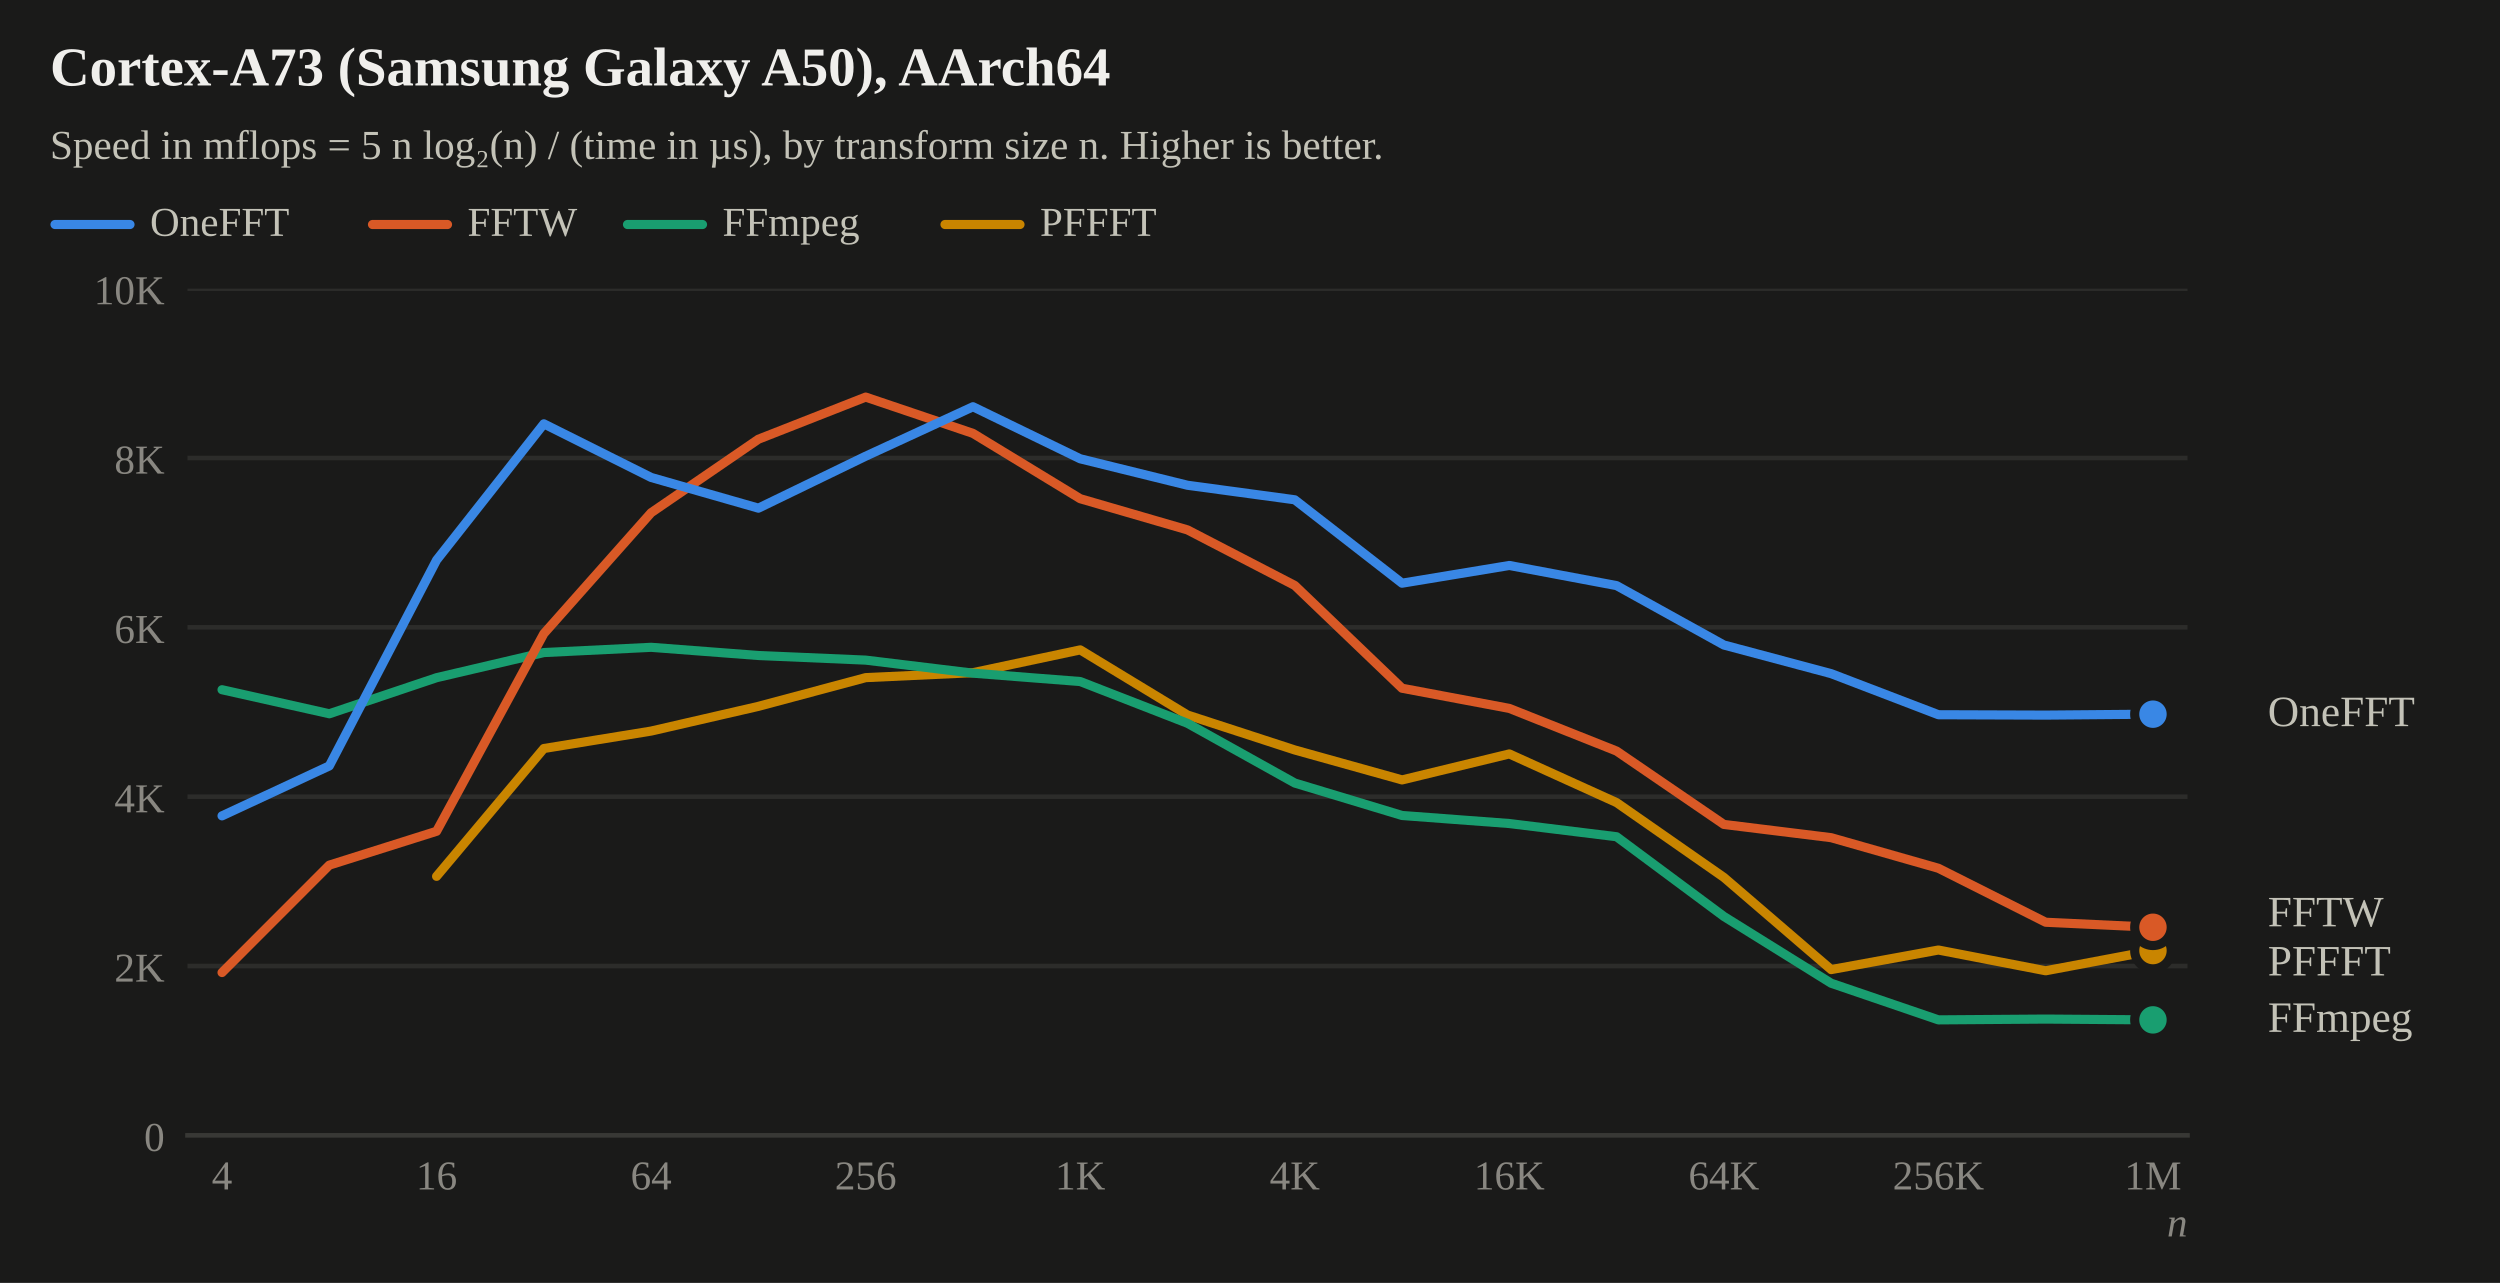
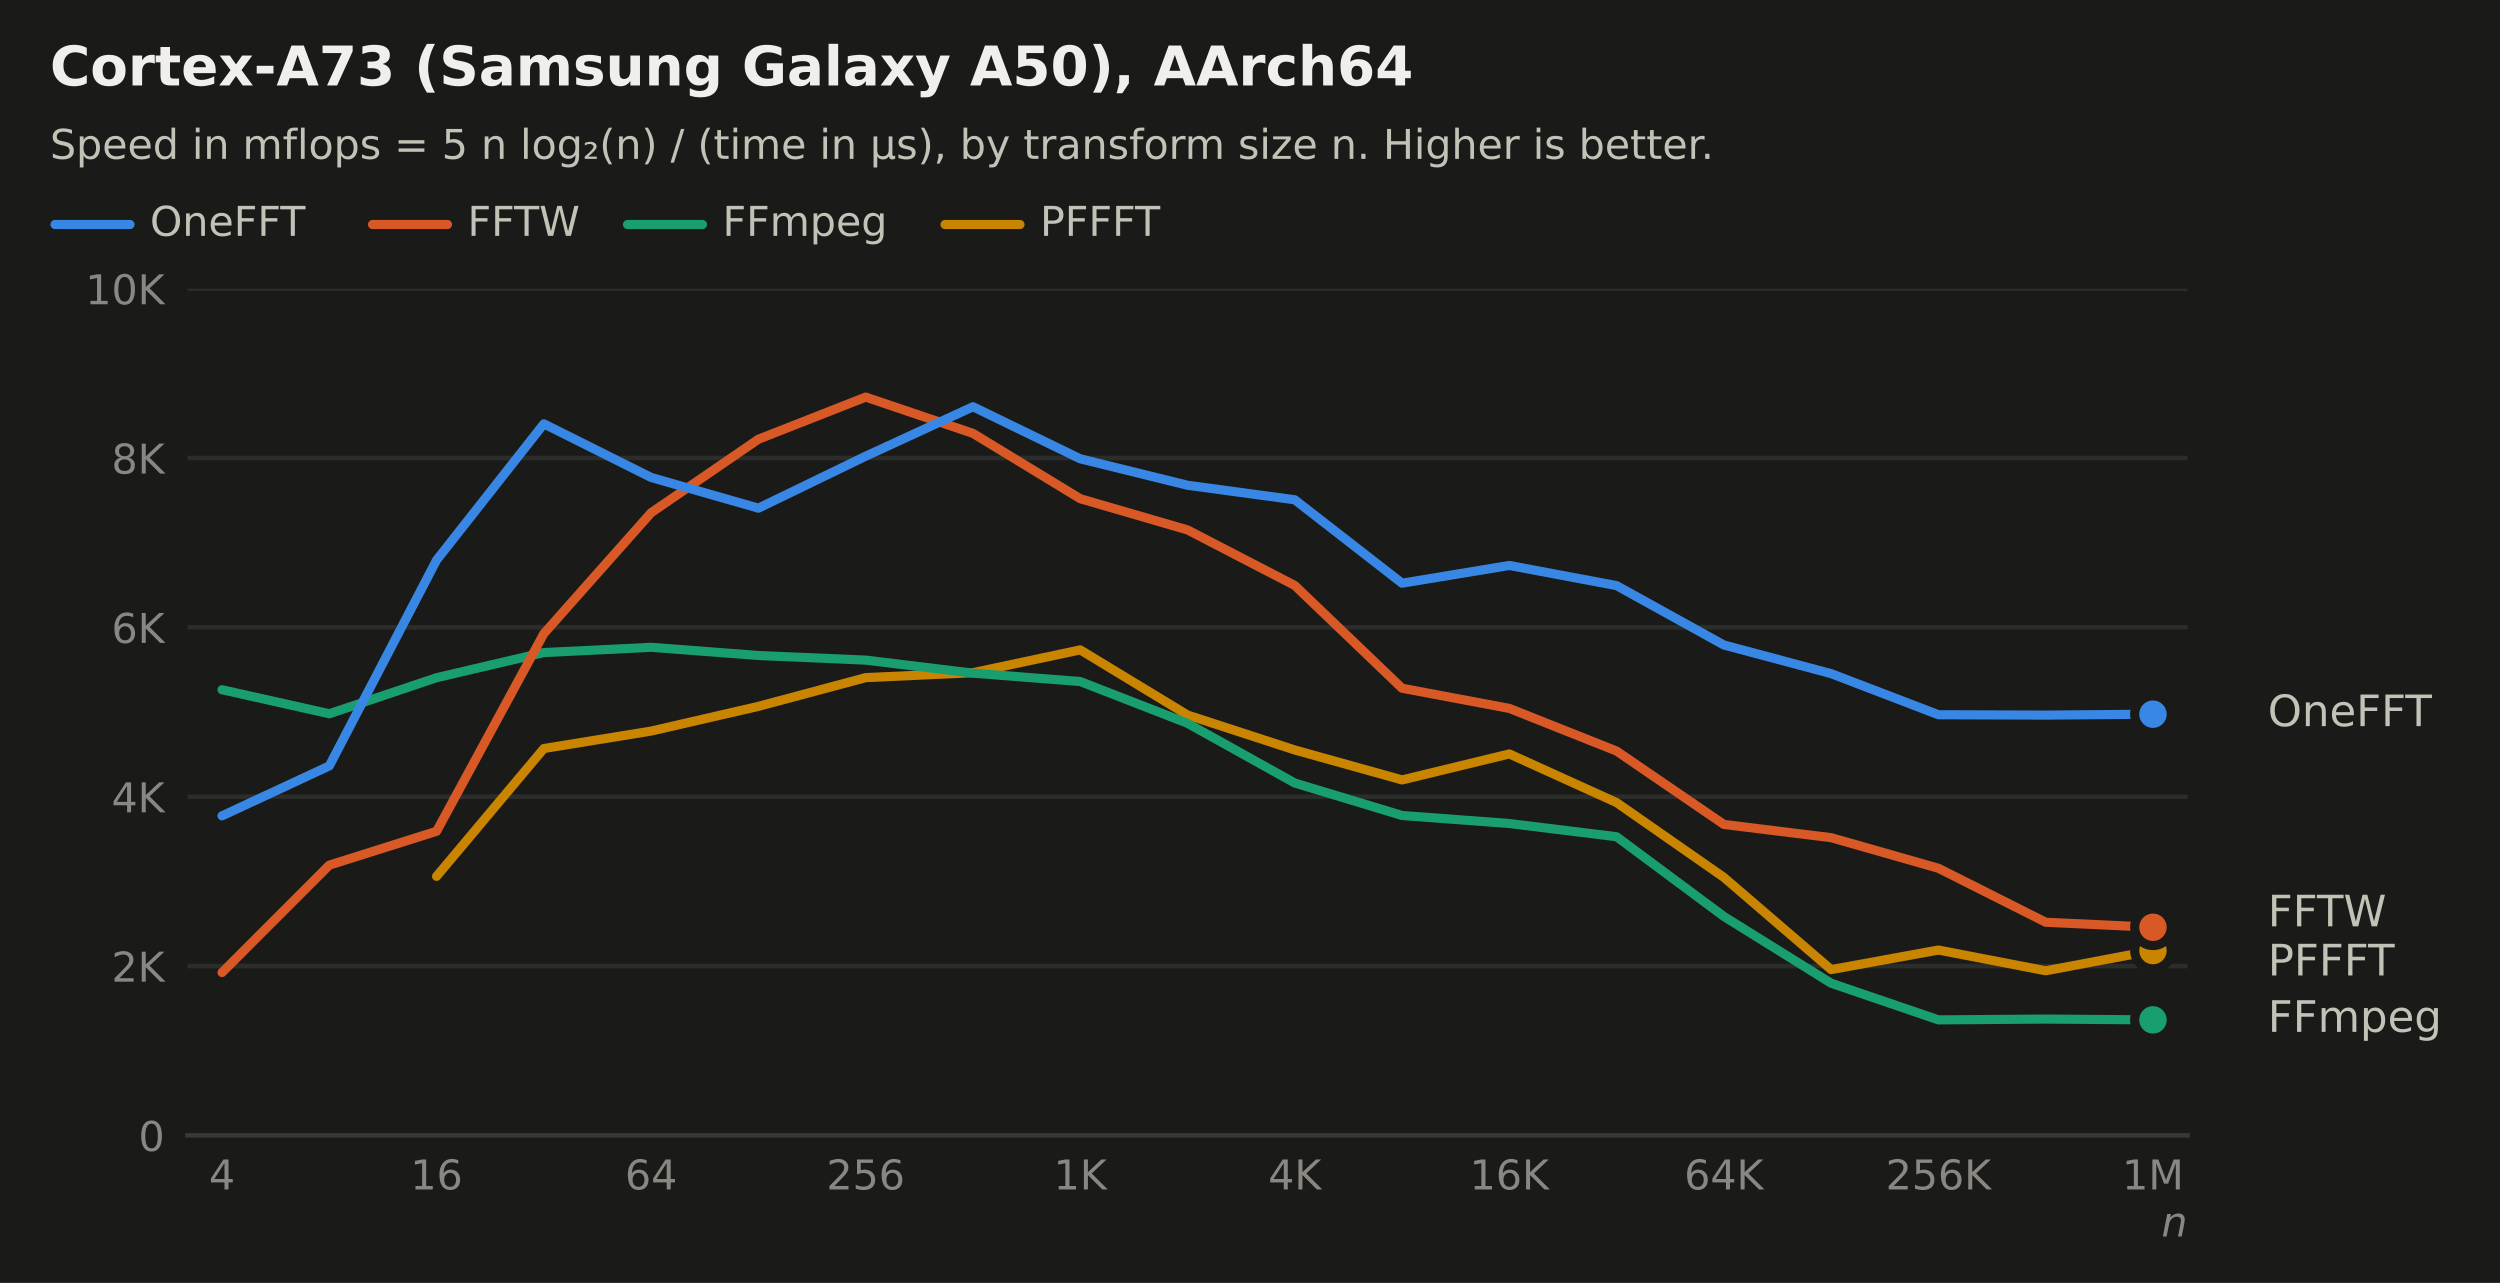
<svg xmlns="http://www.w3.org/2000/svg" xmlns:xlink="http://www.w3.org/1999/xlink" width="547.2pt" height="280.8pt" viewBox="0 0 547.2 280.8" version="1.1">
  <defs>
    <style type="text/css">*{stroke-linejoin: round; stroke-linecap: butt}</style>
  </defs>
  <g id="figure_1">
    <g id="patch_1">
      <path d="M 0 280.8  L 547.2 280.8  L 547.2 0  L 0 0  z " style="fill: #1a1a19" />
    </g>
    <g id="axes_1">
      <g id="patch_2">
        <path d="M 41.04 248.508  L 478.8 248.508  L 478.8 63.18  L 41.04 63.18  z " style="fill: #1a1a19" />
      </g>
      <g id="matplotlib.axis_1">
        <g id="xtick_1">
          <g id="line2d_1" />
          <g id="text_1">
-             <text style="font-size: 9px; font-family: system-ui, -apple-system, 'Segoe UI', system-ui, -apple-system, 'Segoe UI', 'system-ui, -apple-system, 'Segoe UI', 'DejaVu Sans', sans-serif', sans-serif, sans-serif; text-anchor: middle; fill: #898781" x="48.599" y="260.347" transform="rotate(-0 48.59891 260.3466)">4</text>
+             <text style="font-size: 9px; font-family: system-ui, -apple-system, 'Segoe UI', 'DejaVu Sans', sans-serif; text-anchor: middle; fill: #898781" x="48.599" y="260.347" transform="rotate(-0 48.59891 260.3466)">4</text>
          </g>
        </g>
        <g id="xtick_2">
          <g id="line2d_2" />
          <g id="text_2">
-             <text style="font-size: 9px; font-family: system-ui, -apple-system, 'Segoe UI', system-ui, -apple-system, 'Segoe UI', 'system-ui, -apple-system, 'Segoe UI', 'DejaVu Sans', sans-serif', sans-serif, sans-serif; text-anchor: middle; fill: #898781" x="95.559" y="260.347" transform="rotate(-0 95.55915 260.3466)">16</text>
+             <text style="font-size: 9px; font-family: system-ui, -apple-system, 'Segoe UI', 'DejaVu Sans', sans-serif; text-anchor: middle; fill: #898781" x="95.559" y="260.347" transform="rotate(-0 95.55915 260.3466)">16</text>
          </g>
        </g>
        <g id="xtick_3">
          <g id="line2d_3" />
          <g id="text_3">
-             <text style="font-size: 9px; font-family: system-ui, -apple-system, 'Segoe UI', system-ui, -apple-system, 'Segoe UI', 'system-ui, -apple-system, 'Segoe UI', 'DejaVu Sans', sans-serif', sans-serif, sans-serif; text-anchor: middle; fill: #898781" x="142.519" y="260.347" transform="rotate(-0 142.5194 260.3466)">64</text>
+             <text style="font-size: 9px; font-family: system-ui, -apple-system, 'Segoe UI', 'DejaVu Sans', sans-serif; text-anchor: middle; fill: #898781" x="142.519" y="260.347" transform="rotate(-0 142.5194 260.3466)">64</text>
          </g>
        </g>
        <g id="xtick_4">
          <g id="line2d_4" />
          <g id="text_4">
-             <text style="font-size: 9px; font-family: system-ui, -apple-system, 'Segoe UI', system-ui, -apple-system, 'Segoe UI', 'system-ui, -apple-system, 'Segoe UI', 'DejaVu Sans', sans-serif', sans-serif, sans-serif; text-anchor: middle; fill: #898781" x="189.48" y="260.347" transform="rotate(-0 189.4796 260.3466)">256</text>
+             <text style="font-size: 9px; font-family: system-ui, -apple-system, 'Segoe UI', 'DejaVu Sans', sans-serif; text-anchor: middle; fill: #898781" x="189.48" y="260.347" transform="rotate(-0 189.4796 260.3466)">256</text>
          </g>
        </g>
        <g id="xtick_5">
          <g id="line2d_5" />
          <g id="text_5">
-             <text style="font-size: 9px; font-family: system-ui, -apple-system, 'Segoe UI', system-ui, -apple-system, 'Segoe UI', 'system-ui, -apple-system, 'Segoe UI', 'DejaVu Sans', sans-serif', sans-serif, sans-serif; text-anchor: middle; fill: #898781" x="236.44" y="260.347" transform="rotate(-0 236.4399 260.3466)">1K</text>
+             <text style="font-size: 9px; font-family: system-ui, -apple-system, 'Segoe UI', 'DejaVu Sans', sans-serif; text-anchor: middle; fill: #898781" x="236.44" y="260.347" transform="rotate(-0 236.4399 260.3466)">1K</text>
          </g>
        </g>
        <g id="xtick_6">
          <g id="line2d_6" />
          <g id="text_6">
-             <text style="font-size: 9px; font-family: system-ui, -apple-system, 'Segoe UI', system-ui, -apple-system, 'Segoe UI', 'system-ui, -apple-system, 'Segoe UI', 'DejaVu Sans', sans-serif', sans-serif, sans-serif; text-anchor: middle; fill: #898781" x="283.4" y="260.347" transform="rotate(-0 283.4001 260.3466)">4K</text>
+             <text style="font-size: 9px; font-family: system-ui, -apple-system, 'Segoe UI', 'DejaVu Sans', sans-serif; text-anchor: middle; fill: #898781" x="283.4" y="260.347" transform="rotate(-0 283.4001 260.3466)">4K</text>
          </g>
        </g>
        <g id="xtick_7">
          <g id="line2d_7" />
          <g id="text_7">
-             <text style="font-size: 9px; font-family: system-ui, -apple-system, 'Segoe UI', system-ui, -apple-system, 'Segoe UI', 'system-ui, -apple-system, 'Segoe UI', 'DejaVu Sans', sans-serif', sans-serif, sans-serif; text-anchor: middle; fill: #898781" x="330.36" y="260.347" transform="rotate(-0 330.3604 260.3466)">16K</text>
+             <text style="font-size: 9px; font-family: system-ui, -apple-system, 'Segoe UI', 'DejaVu Sans', sans-serif; text-anchor: middle; fill: #898781" x="330.36" y="260.347" transform="rotate(-0 330.3604 260.3466)">16K</text>
          </g>
        </g>
        <g id="xtick_8">
          <g id="line2d_8" />
          <g id="text_8">
-             <text style="font-size: 9px; font-family: system-ui, -apple-system, 'Segoe UI', system-ui, -apple-system, 'Segoe UI', 'system-ui, -apple-system, 'Segoe UI', 'DejaVu Sans', sans-serif', sans-serif, sans-serif; text-anchor: middle; fill: #898781" x="377.321" y="260.347" transform="rotate(-0 377.3206 260.3466)">64K</text>
+             <text style="font-size: 9px; font-family: system-ui, -apple-system, 'Segoe UI', 'DejaVu Sans', sans-serif; text-anchor: middle; fill: #898781" x="377.321" y="260.347" transform="rotate(-0 377.3206 260.3466)">64K</text>
          </g>
        </g>
        <g id="xtick_9">
          <g id="line2d_9" />
          <g id="text_9">
-             <text style="font-size: 9px; font-family: system-ui, -apple-system, 'Segoe UI', system-ui, -apple-system, 'Segoe UI', 'system-ui, -apple-system, 'Segoe UI', 'DejaVu Sans', sans-serif', sans-serif, sans-serif; text-anchor: middle; fill: #898781" x="424.281" y="260.347" transform="rotate(-0 424.2808 260.3466)">256K</text>
+             <text style="font-size: 9px; font-family: system-ui, -apple-system, 'Segoe UI', 'DejaVu Sans', sans-serif; text-anchor: middle; fill: #898781" x="424.281" y="260.347" transform="rotate(-0 424.2808 260.3466)">256K</text>
          </g>
        </g>
        <g id="xtick_10">
          <g id="line2d_10" />
          <g id="text_10">
-             <text style="font-size: 9px; font-family: system-ui, -apple-system, 'Segoe UI', system-ui, -apple-system, 'Segoe UI', 'system-ui, -apple-system, 'Segoe UI', 'DejaVu Sans', sans-serif', sans-serif, sans-serif; text-anchor: middle; fill: #898781" x="471.241" y="260.347" transform="rotate(-0 471.2411 260.3466)">1M</text>
+             <text style="font-size: 9px; font-family: system-ui, -apple-system, 'Segoe UI', 'DejaVu Sans', sans-serif; text-anchor: middle; fill: #898781" x="471.241" y="260.347" transform="rotate(-0 471.2411 260.3466)">1M</text>
          </g>
        </g>
      </g>
      <g id="matplotlib.axis_2">
        <g id="ytick_1">
          <g id="line2d_11">
            <path d="M 41.04 248.508  L 478.8 248.508  " clip-path="url(#p783c82a42f)" style="fill: none; stroke: #2c2c2a; stroke-linecap: square" />
          </g>
          <g id="line2d_12" />
          <g id="text_11">
-             <text style="font-size: 9px; font-family: system-ui, -apple-system, 'Segoe UI', system-ui, -apple-system, 'Segoe UI', 'system-ui, -apple-system, 'Segoe UI', 'DejaVu Sans', sans-serif', sans-serif, sans-serif; text-anchor: end; fill: #898781" x="36.04" y="251.927" transform="rotate(-0 36.04 251.9273)">0</text>
+             <text style="font-size: 9px; font-family: system-ui, -apple-system, 'Segoe UI', 'DejaVu Sans', sans-serif; text-anchor: end; fill: #898781" x="36.04" y="251.927" transform="rotate(-0 36.04 251.9273)">0</text>
          </g>
        </g>
        <g id="ytick_2">
          <g id="line2d_13">
            <path d="M 41.04 211.442  L 478.8 211.442  " clip-path="url(#p783c82a42f)" style="fill: none; stroke: #2c2c2a; stroke-linecap: square" />
          </g>
          <g id="line2d_14" />
          <g id="text_12">
-             <text style="font-size: 9px; font-family: system-ui, -apple-system, 'Segoe UI', system-ui, -apple-system, 'Segoe UI', 'system-ui, -apple-system, 'Segoe UI', 'DejaVu Sans', sans-serif', sans-serif, sans-serif; text-anchor: end; fill: #898781" x="36.04" y="214.862" transform="rotate(-0 36.04 214.8617)">2K</text>
+             <text style="font-size: 9px; font-family: system-ui, -apple-system, 'Segoe UI', 'DejaVu Sans', sans-serif; text-anchor: end; fill: #898781" x="36.04" y="214.862" transform="rotate(-0 36.04 214.8617)">2K</text>
          </g>
        </g>
        <g id="ytick_3">
          <g id="line2d_15">
            <path d="M 41.04 174.377  L 478.8 174.377  " clip-path="url(#p783c82a42f)" style="fill: none; stroke: #2c2c2a; stroke-linecap: square" />
          </g>
          <g id="line2d_16" />
          <g id="text_13">
-             <text style="font-size: 9px; font-family: system-ui, -apple-system, 'Segoe UI', system-ui, -apple-system, 'Segoe UI', 'system-ui, -apple-system, 'Segoe UI', 'DejaVu Sans', sans-serif', sans-serif, sans-serif; text-anchor: end; fill: #898781" x="36.04" y="177.796" transform="rotate(-0 36.04 177.7961)">4K</text>
+             <text style="font-size: 9px; font-family: system-ui, -apple-system, 'Segoe UI', 'DejaVu Sans', sans-serif; text-anchor: end; fill: #898781" x="36.04" y="177.796" transform="rotate(-0 36.04 177.7961)">4K</text>
          </g>
        </g>
        <g id="ytick_4">
          <g id="line2d_17">
            <path d="M 41.04 137.311  L 478.8 137.311  " clip-path="url(#p783c82a42f)" style="fill: none; stroke: #2c2c2a; stroke-linecap: square" />
          </g>
          <g id="line2d_18" />
          <g id="text_14">
-             <text style="font-size: 9px; font-family: system-ui, -apple-system, 'Segoe UI', system-ui, -apple-system, 'Segoe UI', 'system-ui, -apple-system, 'Segoe UI', 'DejaVu Sans', sans-serif', sans-serif, sans-serif; text-anchor: end; fill: #898781" x="36.04" y="140.73" transform="rotate(-0 36.04 140.7305)">6K</text>
+             <text style="font-size: 9px; font-family: system-ui, -apple-system, 'Segoe UI', 'DejaVu Sans', sans-serif; text-anchor: end; fill: #898781" x="36.04" y="140.73" transform="rotate(-0 36.04 140.7305)">6K</text>
          </g>
        </g>
        <g id="ytick_5">
          <g id="line2d_19">
            <path d="M 41.04 100.246  L 478.8 100.246  " clip-path="url(#p783c82a42f)" style="fill: none; stroke: #2c2c2a; stroke-linecap: square" />
          </g>
          <g id="line2d_20" />
          <g id="text_15">
-             <text style="font-size: 9px; font-family: system-ui, -apple-system, 'Segoe UI', system-ui, -apple-system, 'Segoe UI', 'system-ui, -apple-system, 'Segoe UI', 'DejaVu Sans', sans-serif', sans-serif, sans-serif; text-anchor: end; fill: #898781" x="36.04" y="103.665" transform="rotate(-0 36.04 103.6649)">8K</text>
+             <text style="font-size: 9px; font-family: system-ui, -apple-system, 'Segoe UI', 'DejaVu Sans', sans-serif; text-anchor: end; fill: #898781" x="36.04" y="103.665" transform="rotate(-0 36.04 103.6649)">8K</text>
          </g>
        </g>
        <g id="ytick_6">
          <g id="line2d_21">
            <path d="M 41.04 63.18  L 478.8 63.18  " clip-path="url(#p783c82a42f)" style="fill: none; stroke: #2c2c2a; stroke-linecap: square" />
          </g>
          <g id="line2d_22" />
          <g id="text_16">
-             <text style="font-size: 9px; font-family: system-ui, -apple-system, 'Segoe UI', system-ui, -apple-system, 'Segoe UI', 'system-ui, -apple-system, 'Segoe UI', 'DejaVu Sans', sans-serif', sans-serif, sans-serif; text-anchor: end; fill: #898781" x="36.04" y="66.599" transform="rotate(-0 36.04 66.5993)">10K</text>
+             <text style="font-size: 9px; font-family: system-ui, -apple-system, 'Segoe UI', 'DejaVu Sans', sans-serif; text-anchor: end; fill: #898781" x="36.04" y="66.599" transform="rotate(-0 36.04 66.5993)">10K</text>
          </g>
        </g>
      </g>
      <g id="line2d_23">
        <path d="M 95.559 191.811  L 119.039 163.835  L 142.519 160.015  L 166 154.607  L 189.48 148.32  L 212.96 147.235  L 236.44 142.245  L 259.92 156.504  L 283.4 164.154  L 306.88 170.709  L 330.36 165.019  L 353.84 175.673  L 377.321 192.042  L 400.801 212.225  L 424.281 207.941  L 447.761 212.483  L 471.241 208.063  " clip-path="url(#p783c82a42f)" style="fill: none; stroke: #c98500; stroke-width: 2; stroke-linecap: round" />
      </g>
      <g id="line2d_24">
        <path d="M 48.599 150.967  L 72.079 156.228  L 95.559 148.331  L 119.039 142.833  L 142.519 141.684  L 166 143.477  L 189.48 144.487  L 212.96 147.343  L 236.44 149.174  L 259.92 158.319  L 283.4 171.392  L 306.88 178.492  L 330.36 180.255  L 353.84 183.146  L 377.321 200.593  L 400.801 215.209  L 424.281 223.23  L 447.761 223.054  L 471.241 223.232  " clip-path="url(#p783c82a42f)" style="fill: none; stroke: #199e70; stroke-width: 2; stroke-linecap: round" />
      </g>
      <g id="line2d_25">
        <path d="M 48.599 212.868  L 72.079 189.361  L 95.559 181.948  L 119.039 138.684  L 142.519 112.227  L 166 96.137  L 189.48 86.914  L 212.96 94.857  L 236.44 109.157  L 259.92 115.985  L 283.4 128.148  L 306.88 150.642  L 330.36 155.057  L 353.84 164.395  L 377.321 180.45  L 400.801 183.351  L 424.281 190.048  L 447.761 201.86  L 471.241 202.96  " clip-path="url(#p783c82a42f)" style="fill: none; stroke: #d95926; stroke-width: 2; stroke-linecap: round" />
      </g>
      <g id="patch_3">
        <path d="M 41.04 248.508  L 478.8 248.508  " style="fill: none; stroke: #383835; stroke-linejoin: miter; stroke-linecap: square" />
      </g>
      <g id="line2d_26">
        <path d="M 48.599 178.573  L 72.079 167.638  L 95.559 122.595  L 119.039 92.77  L 142.519 104.506  L 166 111.228  L 189.48 99.851  L 212.96 89.027  L 236.44 100.421  L 259.92 106.212  L 283.4 109.396  L 306.88 127.65  L 330.36 123.768  L 353.84 128.179  L 377.321 141.181  L 400.801 147.447  L 424.281 156.44  L 447.761 156.523  L 471.241 156.319  " clip-path="url(#p783c82a42f)" style="fill: none; stroke: #3987e5; stroke-width: 2; stroke-linecap: round" />
      </g>
      <g id="text_17">
-         <text style="font-size: 9.5px; font-family: system-ui, -apple-system, 'Segoe UI', system-ui, -apple-system, 'Segoe UI', 'system-ui, -apple-system, 'Segoe UI', 'DejaVu Sans', sans-serif', sans-serif, sans-serif; text-anchor: start; fill: #c3c2b7" x="496.374" y="225.854" transform="rotate(-0 496.374 225.8536)">FFmpeg</text>
+         <text style="font-size: 9.5px; font-family: system-ui, -apple-system, 'Segoe UI', 'DejaVu Sans', sans-serif; text-anchor: start; fill: #c3c2b7" x="496.374" y="225.854" transform="rotate(-0 496.374 225.8536)">FFmpeg</text>
      </g>
      <g id="text_18">
-         <text style="font-size: 9.5px; font-family: system-ui, -apple-system, 'Segoe UI', system-ui, -apple-system, 'Segoe UI', 'system-ui, -apple-system, 'Segoe UI', 'DejaVu Sans', sans-serif', sans-serif, sans-serif; text-anchor: start; fill: #c3c2b7" x="496.374" y="213.508" transform="rotate(-0 496.374 213.5075)">PFFFT</text>
+         <text style="font-size: 9.5px; font-family: system-ui, -apple-system, 'Segoe UI', 'DejaVu Sans', sans-serif; text-anchor: start; fill: #c3c2b7" x="496.374" y="213.508" transform="rotate(-0 496.374 213.5075)">PFFFT</text>
      </g>
      <g id="text_19">
-         <text style="font-size: 9.5px; font-family: system-ui, -apple-system, 'Segoe UI', system-ui, -apple-system, 'Segoe UI', 'system-ui, -apple-system, 'Segoe UI', 'DejaVu Sans', sans-serif', sans-serif, sans-serif; text-anchor: start; fill: #c3c2b7" x="496.374" y="202.758" transform="rotate(-0 496.374 202.7585)">FFTW</text>
+         <text style="font-size: 9.5px; font-family: system-ui, -apple-system, 'Segoe UI', 'DejaVu Sans', sans-serif; text-anchor: start; fill: #c3c2b7" x="496.374" y="202.758" transform="rotate(-0 496.374 202.7585)">FFTW</text>
      </g>
      <g id="text_20">
-         <text style="font-size: 9.5px; font-family: system-ui, -apple-system, 'Segoe UI', system-ui, -apple-system, 'Segoe UI', 'system-ui, -apple-system, 'Segoe UI', 'DejaVu Sans', sans-serif', sans-serif, sans-serif; text-anchor: start; fill: #c3c2b7" x="496.374" y="158.94" transform="rotate(-0 496.374 158.9404)">OneFFT</text>
+         <text style="font-size: 9.5px; font-family: system-ui, -apple-system, 'Segoe UI', 'DejaVu Sans', sans-serif; text-anchor: start; fill: #c3c2b7" x="496.374" y="158.94" transform="rotate(-0 496.374 158.9404)">OneFFT</text>
      </g>
      <g id="line2d_27">
        <path d="M 471.241 208.063  " style="fill: none; stroke: #1f77b4; stroke-width: 1.5; stroke-linecap: square" />
        <defs>
          <path id="m105a9bd5ef" d="M 0 4  C 1.061 4 2.078 3.579 2.828 2.828  C 3.579 2.078 4 1.061 4 0  C 4 -1.061 3.579 -2.078 2.828 -2.828  C 2.078 -3.579 1.061 -4 0 -4  C -1.061 -4 -2.078 -3.579 -2.828 -2.828  C -3.579 -2.078 -4 -1.061 -4 0  C -4 1.061 -3.579 2.078 -2.828 2.828  C -2.078 3.579 -1.061 4 0 4  z " style="stroke: #1a1a19; stroke-width: 2" />
        </defs>
        <g>
          <use xlink:href="#m105a9bd5ef" x="471.241" y="208.063" style="fill: #c98500; stroke: #1a1a19; stroke-width: 2" />
        </g>
      </g>
      <g id="line2d_28">
        <path d="M 471.241 223.232  " style="fill: none; stroke: #ff7f0e; stroke-width: 1.5; stroke-linecap: square" />
        <defs>
          <path id="m14bd4e39dd" d="M 0 4  C 1.061 4 2.078 3.579 2.828 2.828  C 3.579 2.078 4 1.061 4 0  C 4 -1.061 3.579 -2.078 2.828 -2.828  C 2.078 -3.579 1.061 -4 0 -4  C -1.061 -4 -2.078 -3.579 -2.828 -2.828  C -3.579 -2.078 -4 -1.061 -4 0  C -4 1.061 -3.579 2.078 -2.828 2.828  C -2.078 3.579 -1.061 4 0 4  z " style="stroke: #1a1a19; stroke-width: 2" />
        </defs>
        <g>
          <use xlink:href="#m14bd4e39dd" x="471.241" y="223.232" style="fill: #199e70; stroke: #1a1a19; stroke-width: 2" />
        </g>
      </g>
      <g id="line2d_29">
        <path d="M 471.241 202.96  " style="fill: none; stroke: #2ca02c; stroke-width: 1.5; stroke-linecap: square" />
        <defs>
          <path id="md1f00c4909" d="M 0 4  C 1.061 4 2.078 3.579 2.828 2.828  C 3.579 2.078 4 1.061 4 0  C 4 -1.061 3.579 -2.078 2.828 -2.828  C 2.078 -3.579 1.061 -4 0 -4  C -1.061 -4 -2.078 -3.579 -2.828 -2.828  C -3.579 -2.078 -4 -1.061 -4 0  C -4 1.061 -3.579 2.078 -2.828 2.828  C -2.078 3.579 -1.061 4 0 4  z " style="stroke: #1a1a19; stroke-width: 2" />
        </defs>
        <g>
          <use xlink:href="#md1f00c4909" x="471.241" y="202.96" style="fill: #d95926; stroke: #1a1a19; stroke-width: 2" />
        </g>
      </g>
      <g id="line2d_30">
        <path d="M 471.241 156.319  " style="fill: none; stroke: #d62728; stroke-width: 1.5; stroke-linecap: square" />
        <defs>
          <path id="m32428de690" d="M 0 4  C 1.061 4 2.078 3.579 2.828 2.828  C 3.579 2.078 4 1.061 4 0  C 4 -1.061 3.579 -2.078 2.828 -2.828  C 2.078 -3.579 1.061 -4 0 -4  C -1.061 -4 -2.078 -3.579 -2.828 -2.828  C -3.579 -2.078 -4 -1.061 -4 0  C -4 1.061 -3.579 2.078 -2.828 2.828  C -2.078 3.579 -1.061 4 0 4  z " style="stroke: #1a1a19; stroke-width: 2" />
        </defs>
        <g>
          <use xlink:href="#m32428de690" x="471.241" y="156.319" style="fill: #3987e5; stroke: #1a1a19; stroke-width: 2" />
        </g>
      </g>
    </g>
    <g id="line2d_31">
      <path d="M 12.038 49.14  L 28.454 49.14  " style="fill: none; stroke: #3987e5; stroke-width: 2; stroke-linecap: round" />
    </g>
    <g id="line2d_32">
      <path d="M 81.533 49.14  L 97.949 49.14  " style="fill: none; stroke: #d95926; stroke-width: 2; stroke-linecap: round" />
    </g>
    <g id="line2d_33">
      <path d="M 137.347 49.14  L 153.763 49.14  " style="fill: none; stroke: #199e70; stroke-width: 2; stroke-linecap: round" />
    </g>
    <g id="line2d_34">
      <path d="M 206.842 49.14  L 223.258 49.14  " style="fill: none; stroke: #c98500; stroke-width: 2; stroke-linecap: round" />
    </g>
    <g id="text_21">
-       <text style="font-weight: 700; font-size: 12px; font-family: system-ui, -apple-system, 'Segoe UI', system-ui, -apple-system, 'Segoe UI', 'system-ui, -apple-system, 'Segoe UI', 'DejaVu Sans', sans-serif', sans-serif, sans-serif; text-anchor: start; fill: #f0efec" x="10.944" y="18.708" transform="rotate(-0 10.944 18.70838)">Cortex-A73 (Samsung Galaxy A50), AArch64</text>
+       <text style="font-weight: 700; font-size: 12px; font-family: system-ui, -apple-system, 'Segoe UI', 'DejaVu Sans', sans-serif; text-anchor: start; fill: #f0efec" x="10.944" y="18.708" transform="rotate(-0 10.944 18.70838)">Cortex-A73 (Samsung Galaxy A50), AArch64</text>
    </g>
    <g id="text_22">
-       <text style="font-size: 9px; font-family: system-ui, -apple-system, 'Segoe UI', system-ui, -apple-system, 'Segoe UI', 'system-ui, -apple-system, 'Segoe UI', 'DejaVu Sans', sans-serif', sans-serif, sans-serif; text-anchor: start; fill: #c3c2b7" x="10.944" y="34.775" transform="rotate(-0 10.944 34.77544)">Speed in mflops = 5 n log₂(n) / (time in µs), by transform size n. Higher is better.</text>
+       <text style="font-size: 9px; font-family: system-ui, -apple-system, 'Segoe UI', 'DejaVu Sans', sans-serif; text-anchor: start; fill: #c3c2b7" x="10.944" y="34.775" transform="rotate(-0 10.944 34.77544)">Speed in mflops = 5 n log₂(n) / (time in µs), by transform size n. Higher is better.</text>
    </g>
    <g id="text_23">
-       <text style="font-size: 9px; font-family: system-ui, -apple-system, 'Segoe UI', system-ui, -apple-system, 'Segoe UI', 'system-ui, -apple-system, 'Segoe UI', 'DejaVu Sans', sans-serif', sans-serif, sans-serif; text-anchor: start; fill: #c3c2b7" x="32.832" y="51.623" transform="rotate(-0 32.832 51.62344)">OneFFT</text>
+       <text style="font-size: 9px; font-family: system-ui, -apple-system, 'Segoe UI', 'DejaVu Sans', sans-serif; text-anchor: start; fill: #c3c2b7" x="32.832" y="51.623" transform="rotate(-0 32.832 51.62344)">OneFFT</text>
    </g>
    <g id="text_24">
-       <text style="font-size: 9px; font-family: system-ui, -apple-system, 'Segoe UI', system-ui, -apple-system, 'Segoe UI', 'system-ui, -apple-system, 'Segoe UI', 'DejaVu Sans', sans-serif', sans-serif, sans-serif; text-anchor: start; fill: #c3c2b7" x="102.326" y="51.623" transform="rotate(-0 102.3264 51.62344)">FFTW</text>
+       <text style="font-size: 9px; font-family: system-ui, -apple-system, 'Segoe UI', 'DejaVu Sans', sans-serif; text-anchor: start; fill: #c3c2b7" x="102.326" y="51.623" transform="rotate(-0 102.3264 51.62344)">FFTW</text>
    </g>
    <g id="text_25">
-       <text style="font-size: 9px; font-family: system-ui, -apple-system, 'Segoe UI', system-ui, -apple-system, 'Segoe UI', 'system-ui, -apple-system, 'Segoe UI', 'DejaVu Sans', sans-serif', sans-serif, sans-serif; text-anchor: start; fill: #c3c2b7" x="158.141" y="51.623" transform="rotate(-0 158.1408 51.62344)">FFmpeg</text>
+       <text style="font-size: 9px; font-family: system-ui, -apple-system, 'Segoe UI', 'DejaVu Sans', sans-serif; text-anchor: start; fill: #c3c2b7" x="158.141" y="51.623" transform="rotate(-0 158.1408 51.62344)">FFmpeg</text>
    </g>
    <g id="text_26">
-       <text style="font-size: 9px; font-family: system-ui, -apple-system, 'Segoe UI', system-ui, -apple-system, 'Segoe UI', 'system-ui, -apple-system, 'Segoe UI', 'DejaVu Sans', sans-serif', sans-serif, sans-serif; text-anchor: start; fill: #c3c2b7" x="227.635" y="51.623" transform="rotate(-0 227.6352 51.62344)">PFFFT</text>
+       <text style="font-size: 9px; font-family: system-ui, -apple-system, 'Segoe UI', 'DejaVu Sans', sans-serif; text-anchor: start; fill: #c3c2b7" x="227.635" y="51.623" transform="rotate(-0 227.6352 51.62344)">PFFFT</text>
    </g>
    <g id="text_27">
-       <text style="font-style: italic; font-size: 9px; font-family: system-ui, -apple-system, 'Segoe UI', system-ui, -apple-system, 'Segoe UI', 'system-ui, -apple-system, 'Segoe UI', 'DejaVu Sans', sans-serif', sans-serif, sans-serif; text-anchor: end; fill: #898781" x="478.8" y="270.647" transform="rotate(-0 478.8 270.6474)">n</text>
+       <text style="font-style: italic; font-size: 9px; font-family: system-ui, -apple-system, 'Segoe UI', 'DejaVu Sans', sans-serif; text-anchor: end; fill: #898781" x="478.8" y="270.647" transform="rotate(-0 478.8 270.6474)">n</text>
    </g>
  </g>
  <defs>
    <clipPath id="p783c82a42f">
      <rect x="41.04" y="63.18" width="437.76" height="185.328" />
    </clipPath>
  </defs>
</svg>
